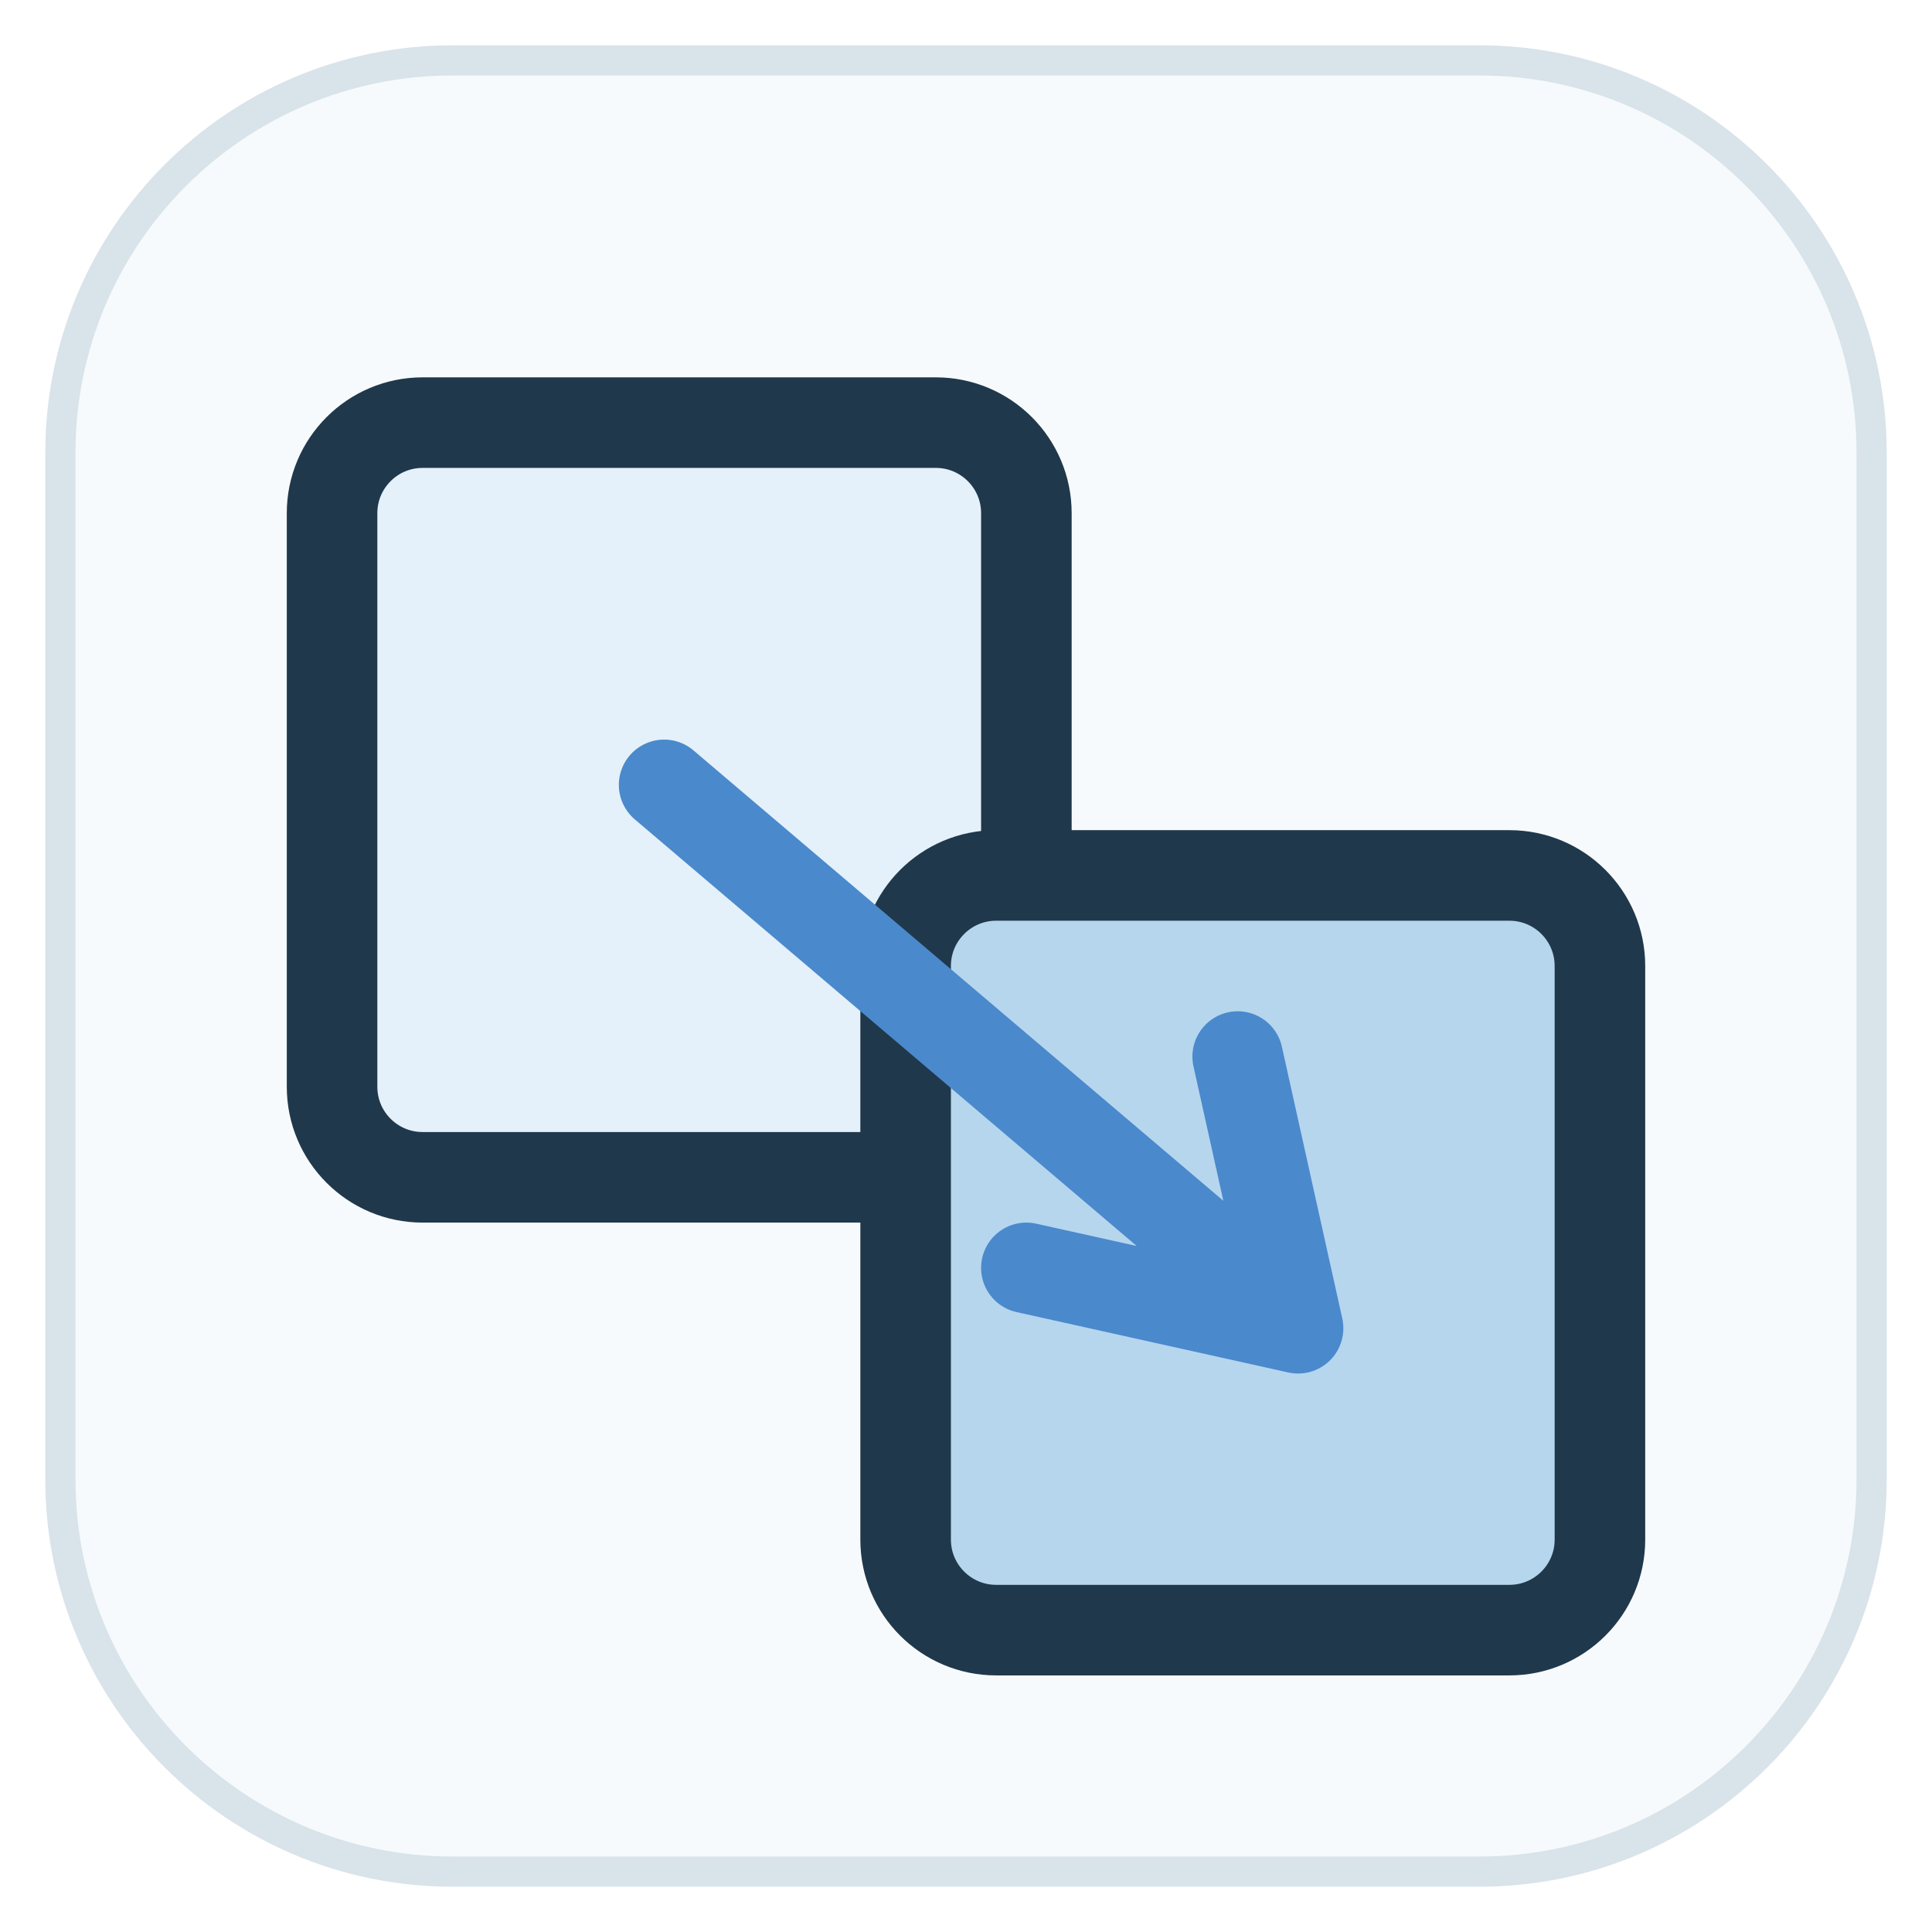
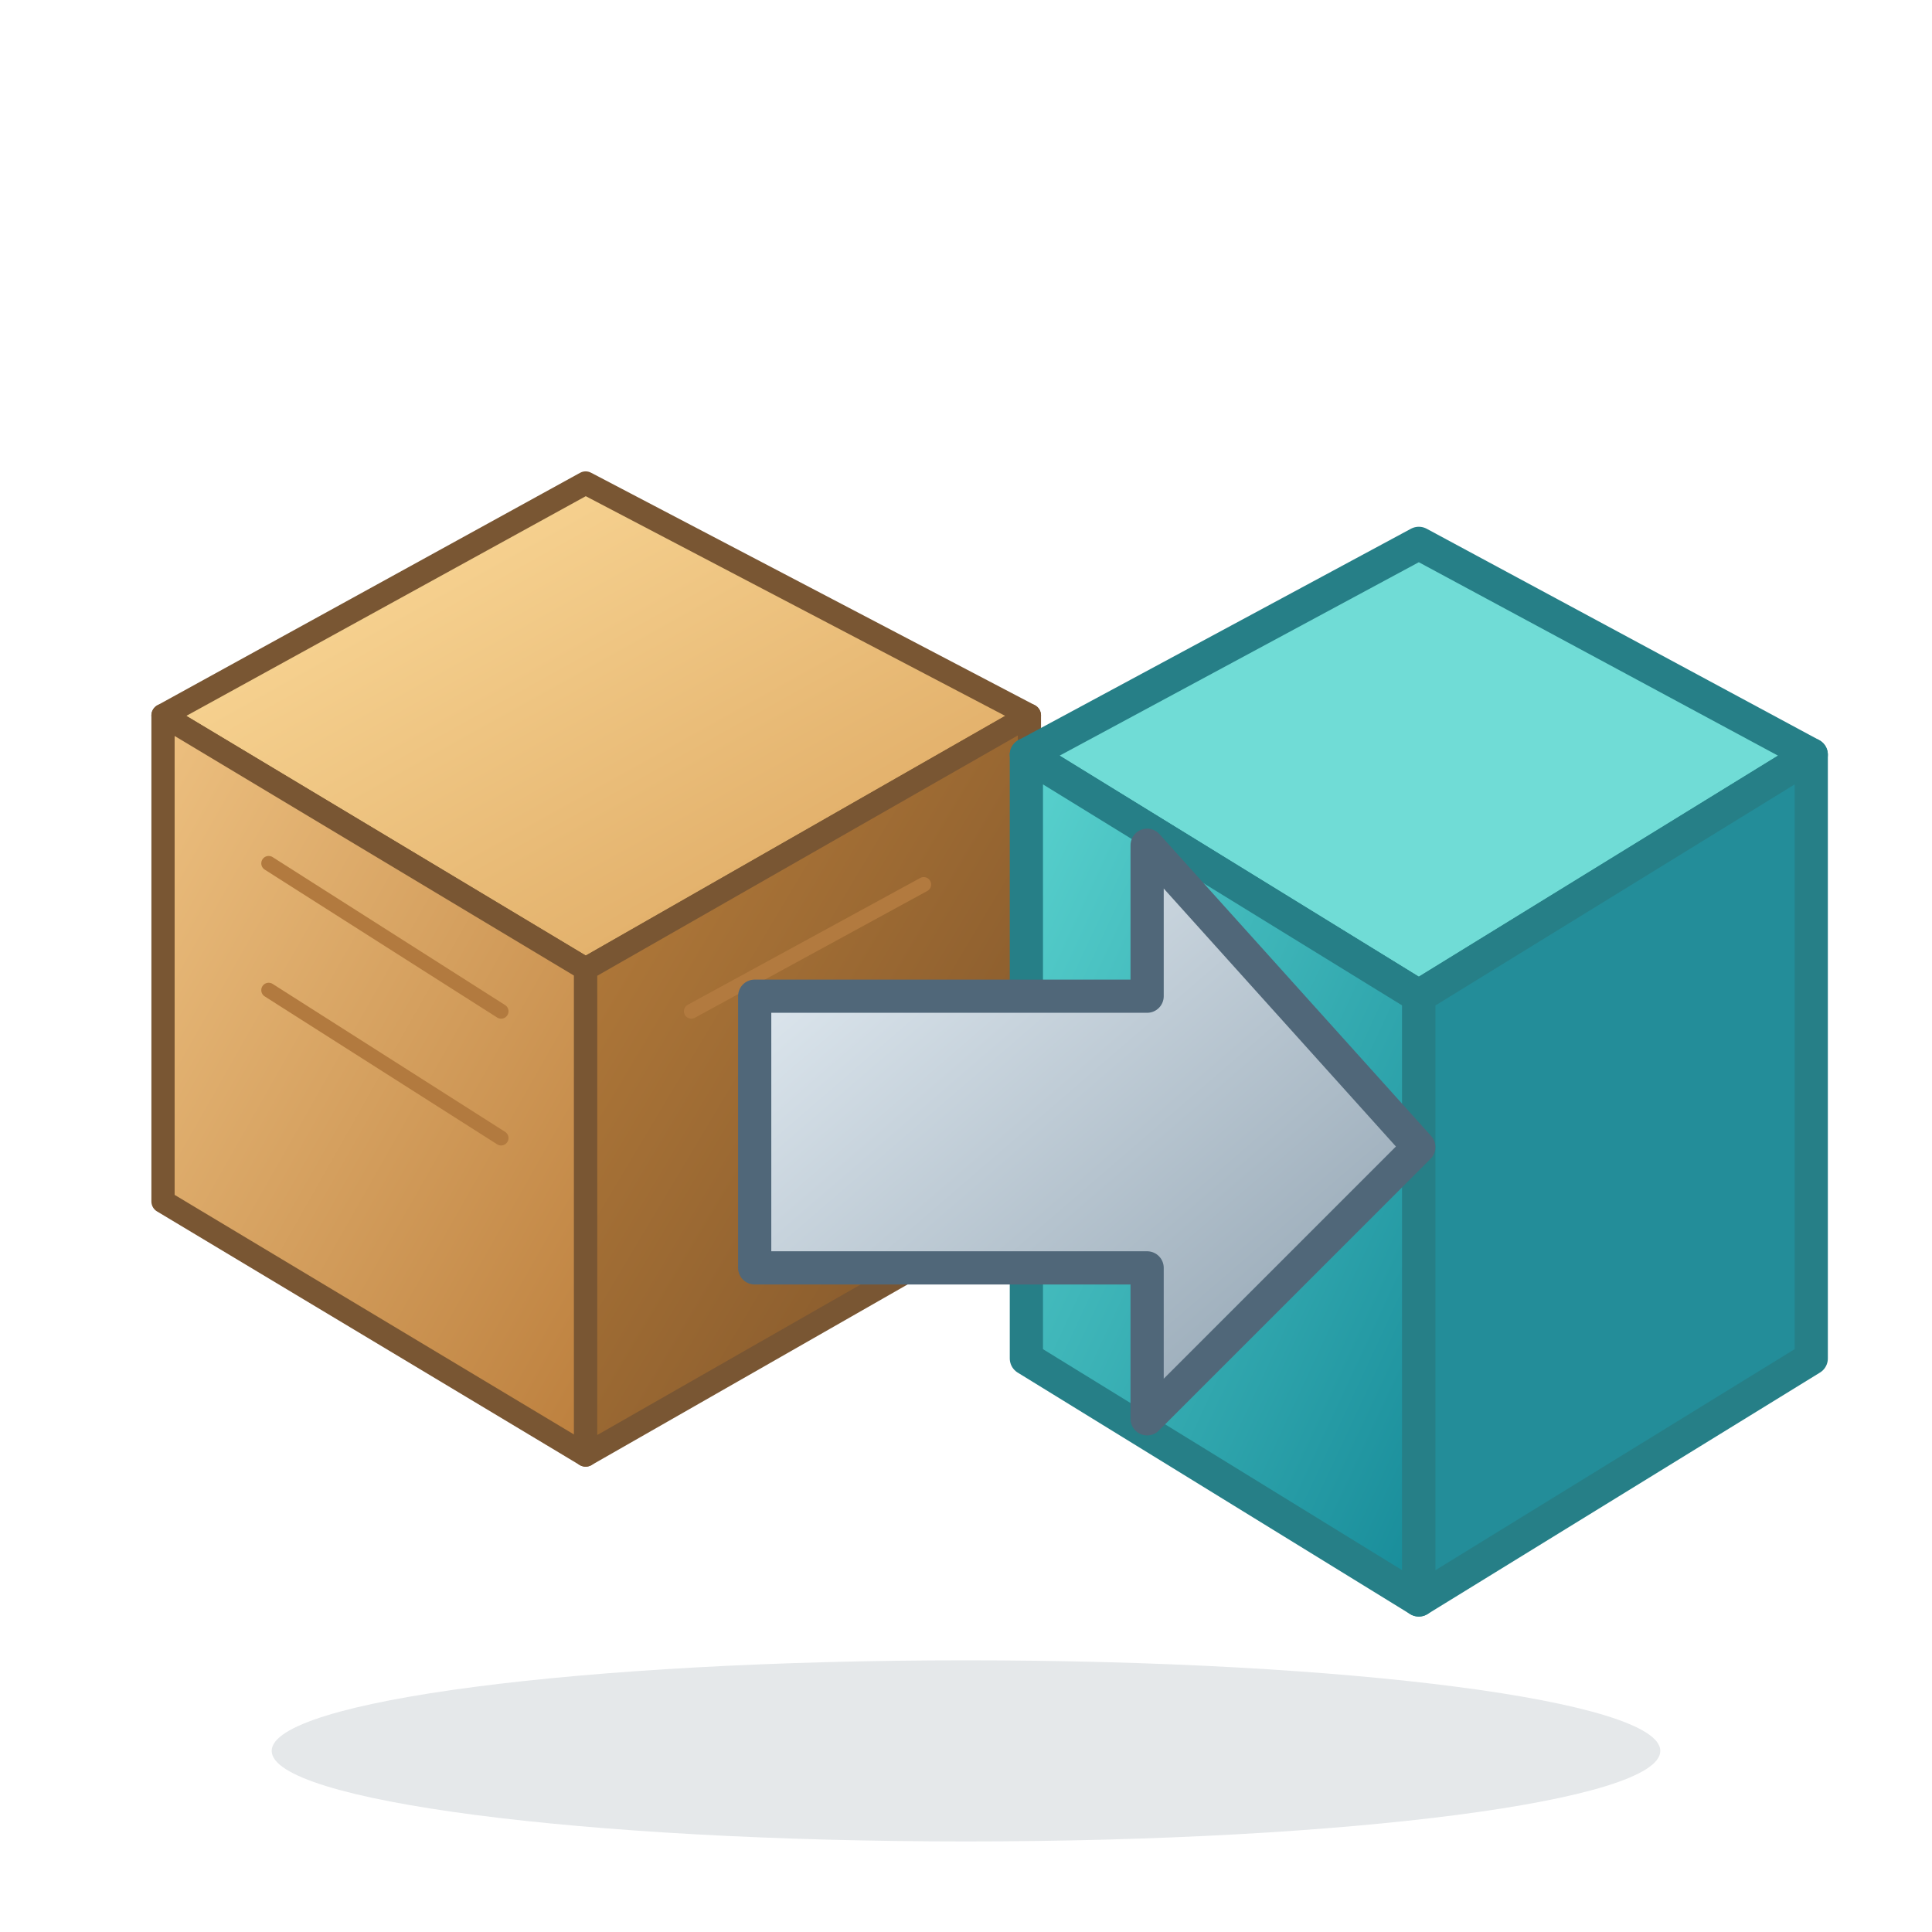
<svg xmlns="http://www.w3.org/2000/svg" width="64" height="64" viewBox="0 0 64 64">
-   <rect x="2" y="2" width="60" height="60" rx="13" fill="#F7FAFC" stroke="#D9E3EA" stroke-width="1" />
-   <g stroke="#20384B" stroke-width="3" stroke-linecap="round" stroke-linejoin="round">
-     <rect x="11" y="14" width="23" height="25" rx="3" fill="#E4F1FA" />
-     <rect x="30" y="29" width="23" height="25" rx="3" fill="#B6D6ED" />
-     <path d="M22 26L42 43M34 42L43 44 41 35" fill="none" stroke="#4A89CC" stroke-width="3" />
+   <defs>
+     <linearGradient id="wood" x1="0" y1="0" x2="1" y2="1">
+       <stop stop-color="#EDC080" />
+       <stop offset="1" stop-color="#BC7F3D" />
+     </linearGradient>
+     <linearGradient id="top" x1="0" y1="0" x2="1" y2="1">
+       <stop stop-color="#FFE0A0" />
+       <stop offset="1" stop-color="#D9A15A" />
+     </linearGradient>
+     <linearGradient id="side" x1="0" y1="0" x2="1" y2="1">
+       <stop stop-color="#B97F3C" />
+       <stop offset="1" stop-color="#795028" />
+     </linearGradient>
+     <linearGradient id="metal" x1="0" y1="0" x2="1" y2="1">
+       <stop stop-color="#E9F1F7" />
+       <stop offset="1" stop-color="#8B9EAD" />
+     </linearGradient>
+     <linearGradient id="blue" x1="0" y1="0" x2="1" y2="1">
+       <stop stop-color="#40BBF2" />
+       <stop offset="1" stop-color="#1555A4" />
+     </linearGradient>
+     <linearGradient id="teal" x1="0" y1="0" x2="1" y2="1">
+       <stop stop-color="#59D2CE" />
+       <stop offset="1" stop-color="#178B99" />
+     </linearGradient>
+     <linearGradient id="purple" x1="0" y1="0" x2="1" y2="1">
+       <stop stop-color="#B5A0E6" />
+       <stop offset="1" stop-color="#7650B3" />
+     </linearGradient>
+     <linearGradient id="paper" x1="0" y1="0" x2="1" y2="1">
+       <stop stop-color="#FFFFFF" />
+       <stop offset="1" stop-color="#DFE5F2" />
+     </linearGradient>
+   </defs>
+   <ellipse cx="32" cy="58" rx="23" ry="3" fill="#20384B" opacity=".12" />
+   <g stroke="#435C70" stroke-width="1.7" stroke-linecap="round" stroke-linejoin="round">
+     <g transform="translate(-3 9) scale(.7)">
+       <g transform="translate(0 0)">
+         <path d="M12 21L32 10 53 21 32 33Z" fill="url(#top)" stroke="#795633" stroke-width="1.1" stroke-linejoin="round" />
+         <path d="M12 21L32 33V56L12 44Z" fill="url(#wood)" stroke="#795633" stroke-width="1.1" stroke-linejoin="round" />
+         <path d="M32 33L53 21V44L32 56Z" fill="url(#side)" stroke="#795633" stroke-width="1.1" stroke-linejoin="round" />
+         <path d="M17 28L28 35M17 34L28 41M37 35L48 29" fill="none" stroke="#B27A3F" stroke-width="0.7" stroke-linejoin="round" />
+       </g>
+     </g>
+     <path d="M34 25L47 18 60 25 47 33Z" fill="#70DCD6" stroke="#267F87" stroke-width="1.1" stroke-linejoin="round" />
+     <path d="M34 25L47 33V53L34 45Z" fill="url(#teal)" stroke="#267F87" stroke-width="1.1" stroke-linejoin="round" />
+     <path d="M47 33L60 25V45L47 53Z" fill="#238D99" stroke="#267F87" stroke-width="1.1" stroke-linejoin="round" />
+     <path d="M25 33H38V28L47 38 38 47V42H25Z" fill="url(#metal)" stroke="#506779" stroke-width="1.1" stroke-linejoin="round" />
  </g>
</svg>
